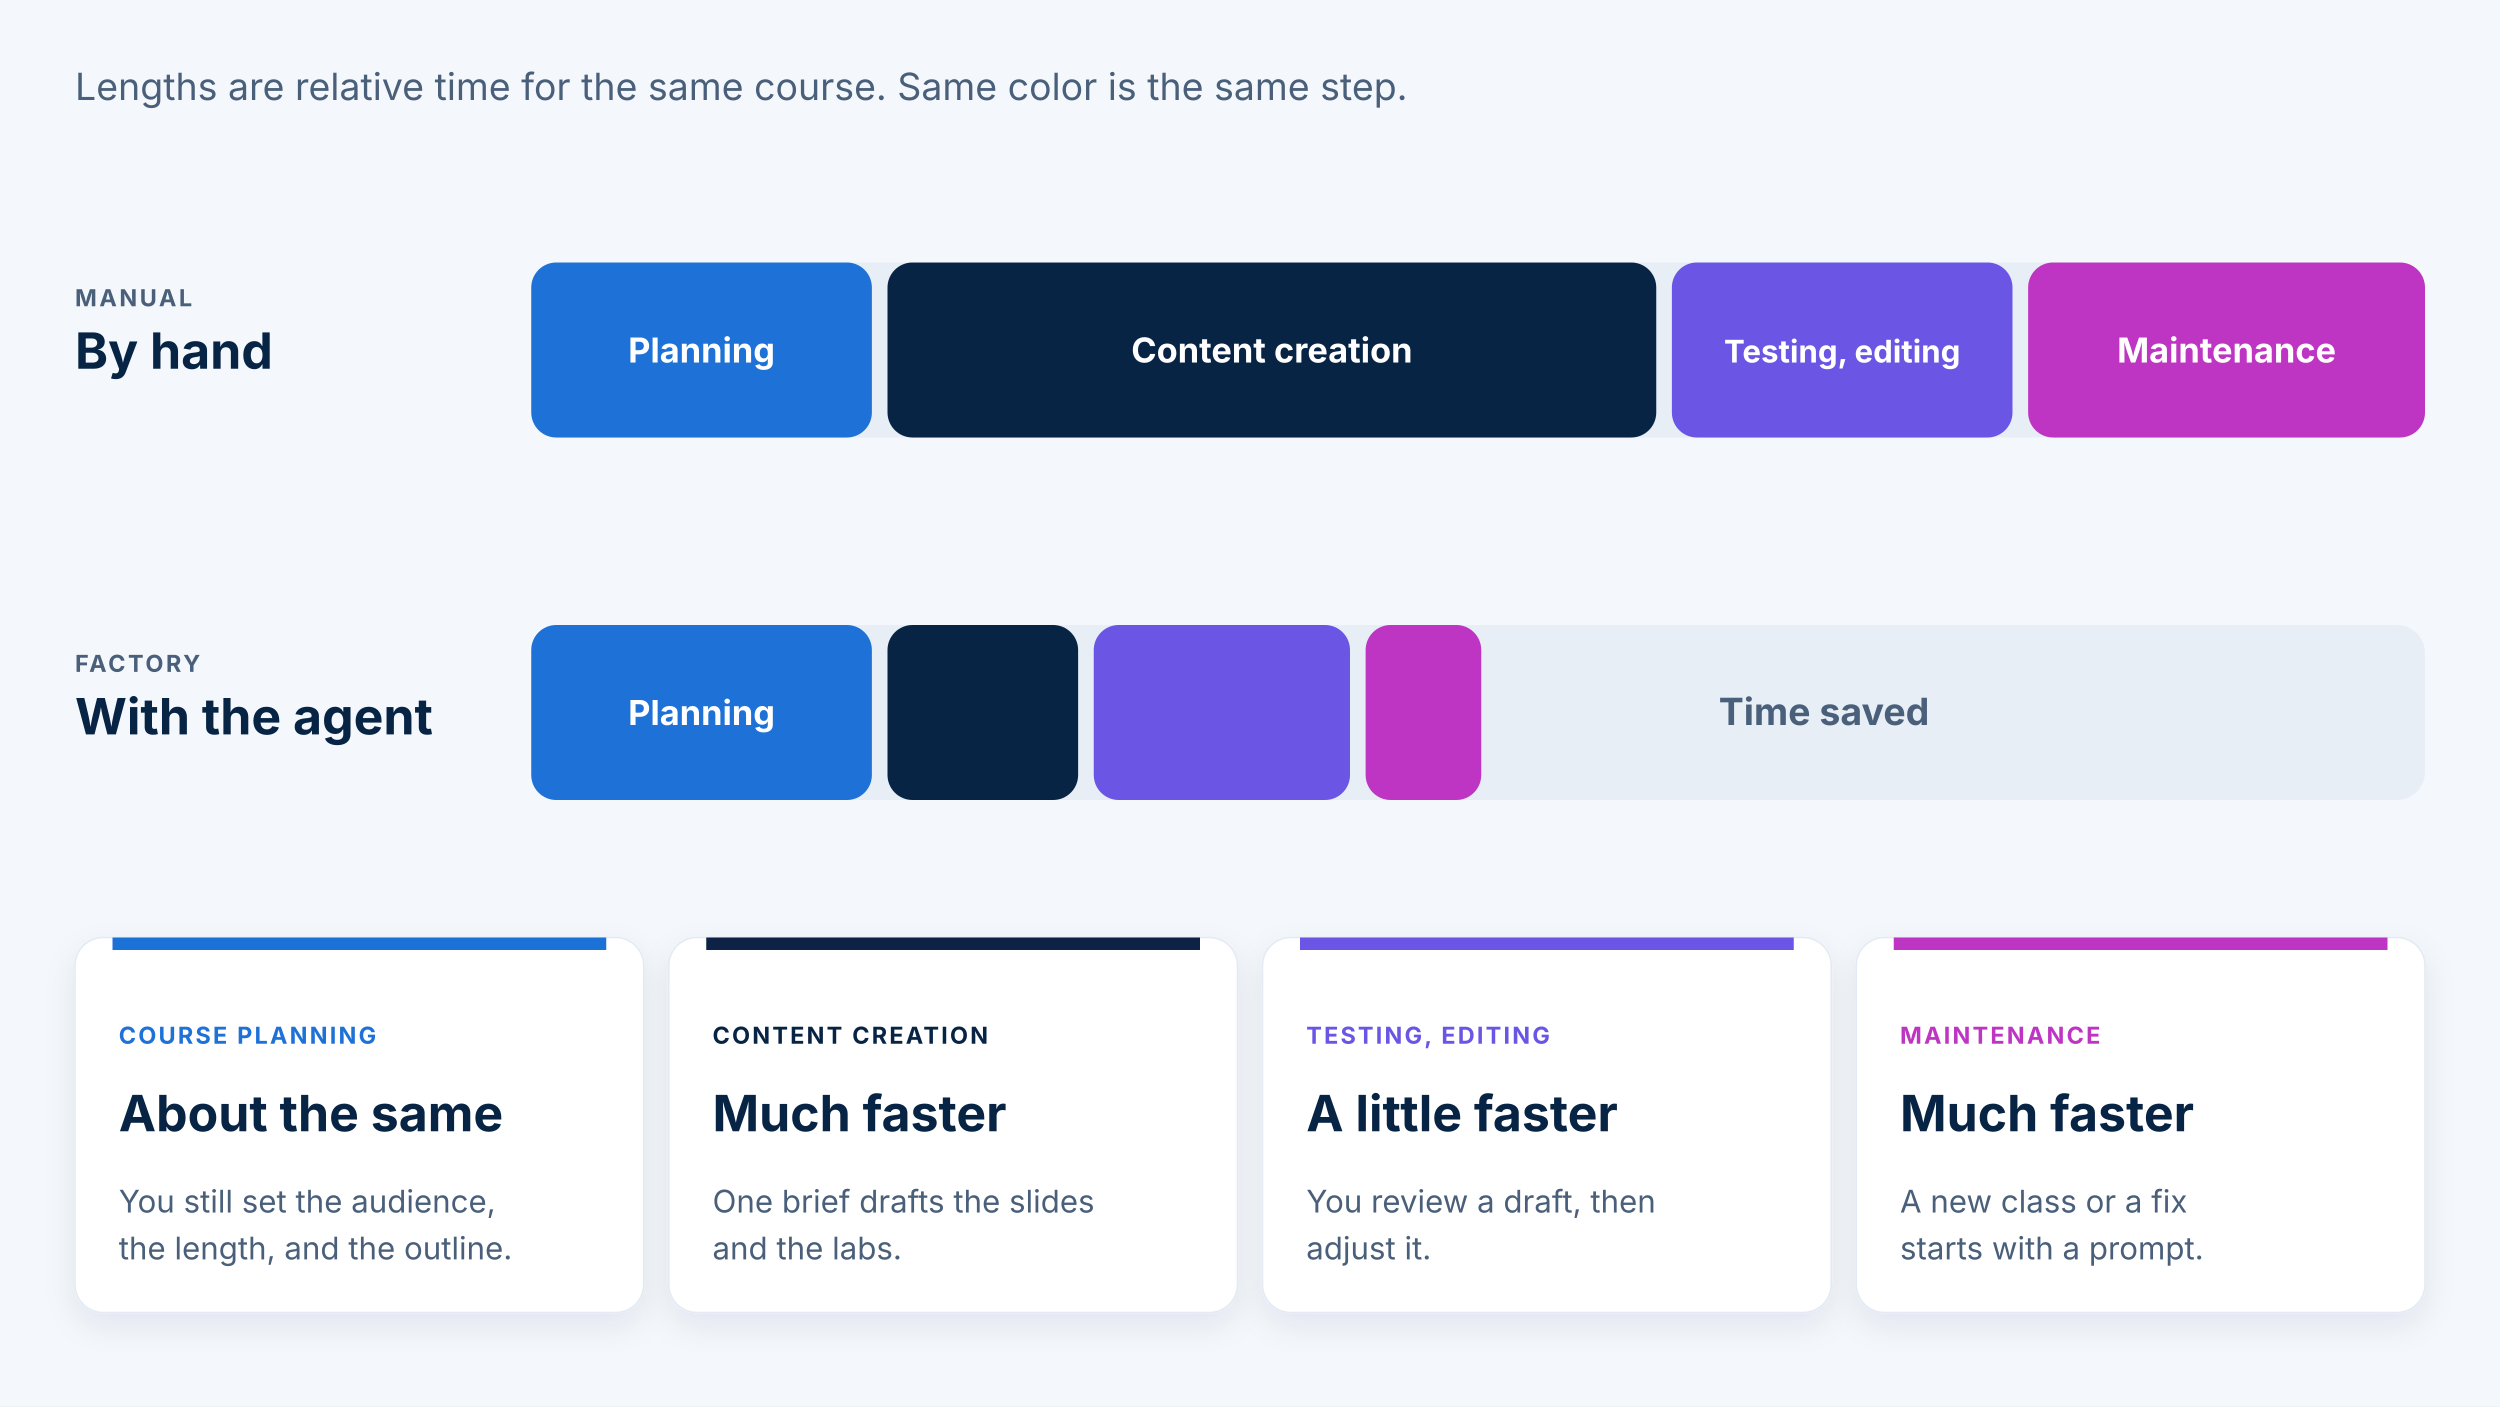
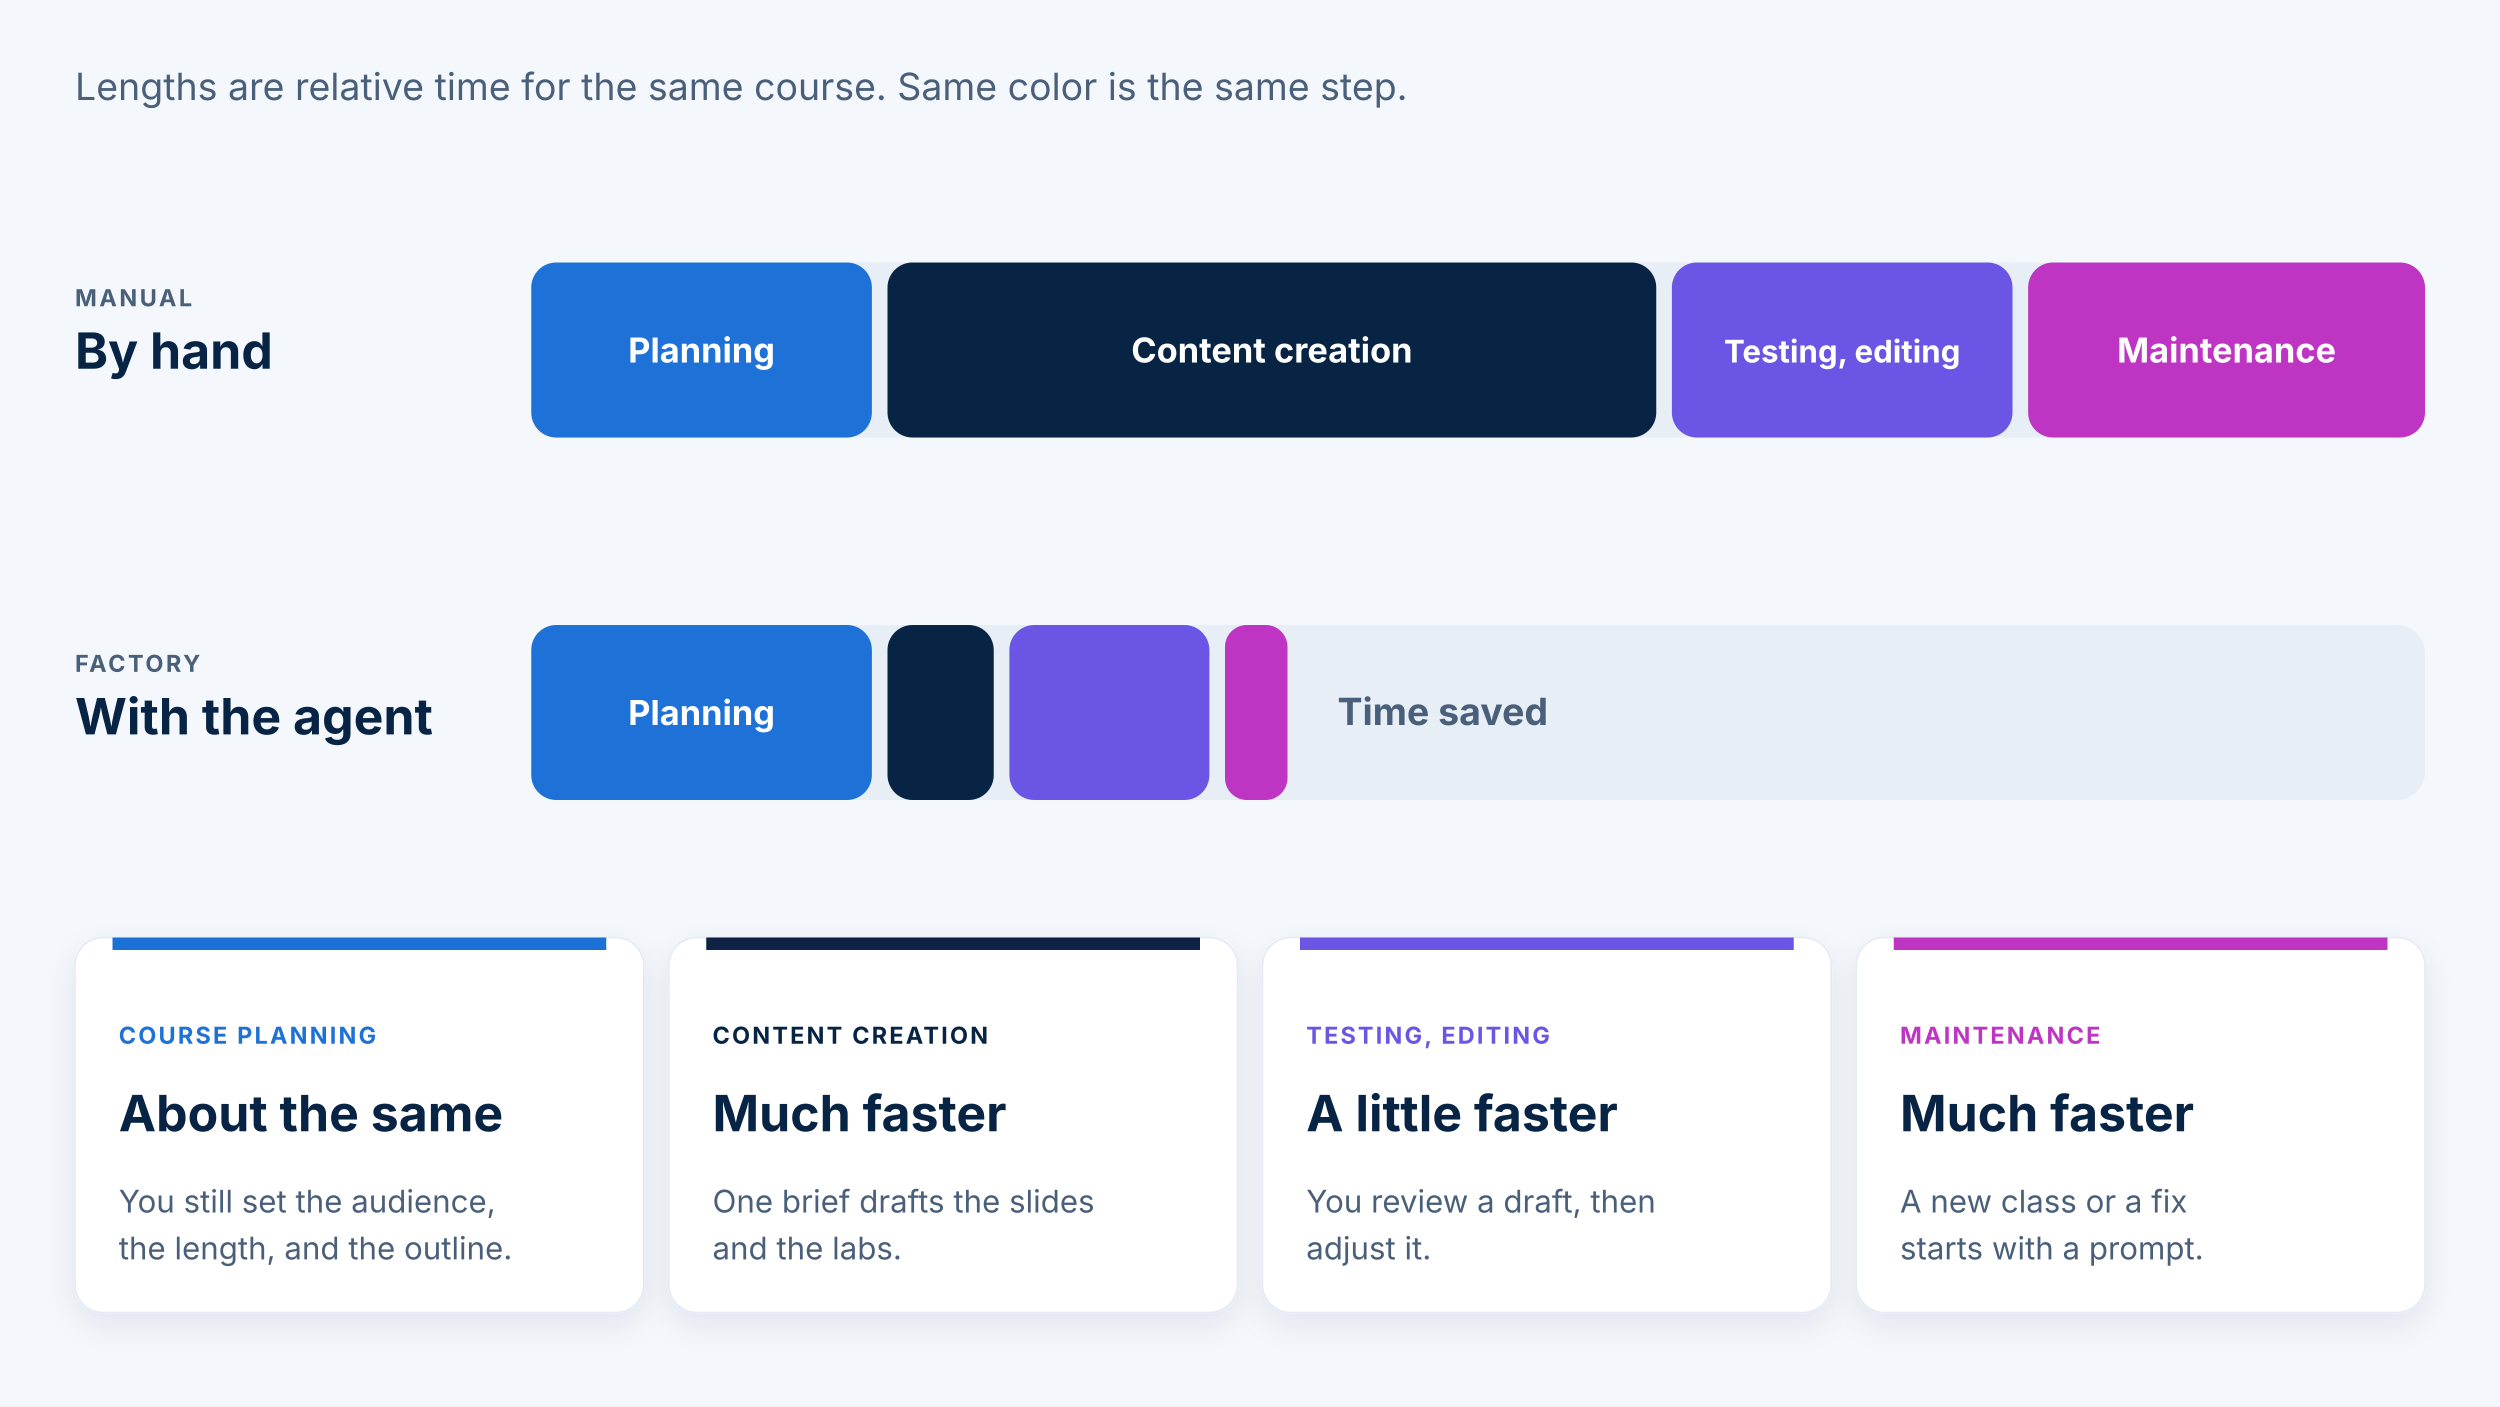
<svg xmlns="http://www.w3.org/2000/svg" viewBox="0 0 1600 900" width="1600" height="900" role="img" aria-label="Two timelines. Manual course creation runs much longer than the factory. Planning is about the same. Content creation and maintenance are much faster. Testing and editing are a little faster.">
  <defs>
    <filter id="soft" x="-8%" y="-12%" width="116%" height="130%">
      <feDropShadow dx="0" dy="8" stdDeviation="10" flood-color="#082445" flood-opacity="0.08" />
    </filter>
  </defs>
  <rect width="1600" height="900" fill="#f4f8fc" />
  <text x="48" y="64" fill="#495f7a" font-family="Inter, system-ui, sans-serif" font-size="24">Lengths are relative time for the same course. Same color is the same step.</text>
  <text x="48" y="196" fill="#495f7a" font-family="Inter, system-ui, sans-serif" font-size="15" font-weight="700" letter-spacing="1.6">MANUAL</text>
  <text x="48" y="236" fill="#082445" font-family="Inter, system-ui, sans-serif" font-size="32" font-weight="700">By hand</text>
  <text x="48" y="430" fill="#495f7a" font-family="Inter, system-ui, sans-serif" font-size="15" font-weight="700" letter-spacing="1.6">FACTORY</text>
  <text x="48" y="470" fill="#082445" font-family="Inter, system-ui, sans-serif" font-size="32" font-weight="700">With the agent</text>
  <rect x="340" y="168" width="1212" height="112" rx="18" fill="#e7eef6" />
  <rect x="340" y="168" width="218" height="112" rx="16" fill="#1e71d6" />
  <rect x="568" y="168" width="492" height="112" rx="16" fill="#082445" />
  <rect x="1070" y="168" width="218" height="112" rx="16" fill="#6a55e4" />
  <rect x="1298" y="168" width="254" height="112" rx="16" fill="#bd35c2" />
  <text x="449" y="232" fill="#ffffff" font-family="Inter, system-ui, sans-serif" font-size="22" font-weight="700" text-anchor="middle">Planning</text>
  <text x="814" y="232" fill="#ffffff" font-family="Inter, system-ui, sans-serif" font-size="22" font-weight="700" text-anchor="middle">Content creation</text>
  <text x="1179" y="232" fill="#ffffff" font-family="Inter, system-ui, sans-serif" font-size="20" font-weight="700" text-anchor="middle">Testing, editing</text>
  <text x="1425" y="232" fill="#ffffff" font-family="Inter, system-ui, sans-serif" font-size="22" font-weight="700" text-anchor="middle">Maintenance</text>
  <rect x="340" y="400" width="1212" height="112" rx="18" fill="#e7eef6" />
  <rect x="340" y="400" width="218" height="112" rx="16" fill="#1e71d6" />
-   <rect x="568" y="400" width="122" height="112" rx="16" fill="#082445" />
-   <rect x="700" y="400" width="164" height="112" rx="16" fill="#6a55e4" />
-   <rect x="874" y="400" width="74" height="112" rx="16" fill="#bd35c2" />
+   <rect x="568" y="400" width="68" height="112" rx="16" fill="#082445" />
+   <rect x="646" y="400" width="128" height="112" rx="16" fill="#6a55e4" />
+   <rect x="784" y="400" width="40" height="112" rx="14" fill="#bd35c2" />
  <text x="449" y="464" fill="#ffffff" font-family="Inter, system-ui, sans-serif" font-size="22" font-weight="700" text-anchor="middle">Planning</text>
-   <text x="1100" y="464" fill="#495f7a" font-family="Inter, system-ui, sans-serif" font-size="24" font-weight="700">Time saved</text>
+   <text x="856" y="464" fill="#495f7a" font-family="Inter, system-ui, sans-serif" font-size="24" font-weight="700">Time saved</text>
  <g filter="url(#soft)">
    <rect x="48" y="600" width="364" height="240" rx="18" fill="#ffffff" stroke="#e3eaf3" />
    <rect x="72" y="600" width="316" height="8" fill="#1e71d6" />
  </g>
  <text x="76" y="668" fill="#1e71d6" font-family="Inter, system-ui, sans-serif" font-size="15" font-weight="700" letter-spacing="1.4">COURSE PLANNING</text>
  <text x="76" y="724" fill="#082445" font-family="Inter, system-ui, sans-serif" font-size="32" font-weight="700">About the same</text>
  <text x="76" y="776" fill="#495f7a" font-family="Inter, system-ui, sans-serif" font-size="20">You still set the audience,</text>
  <text x="76" y="806" fill="#495f7a" font-family="Inter, system-ui, sans-serif" font-size="20">the length, and the outline.</text>
  <g filter="url(#soft)">
    <rect x="428" y="600" width="364" height="240" rx="18" fill="#ffffff" stroke="#e3eaf3" />
    <rect x="452" y="600" width="316" height="8" fill="#082445" />
  </g>
  <text x="456" y="668" fill="#082445" font-family="Inter, system-ui, sans-serif" font-size="15" font-weight="700" letter-spacing="1.4">CONTENT CREATION</text>
  <text x="456" y="724" fill="#082445" font-family="Inter, system-ui, sans-serif" font-size="32" font-weight="700">Much faster</text>
  <text x="456" y="776" fill="#495f7a" font-family="Inter, system-ui, sans-serif" font-size="20">One brief drafts the slides</text>
  <text x="456" y="806" fill="#495f7a" font-family="Inter, system-ui, sans-serif" font-size="20">and the labs.</text>
  <g filter="url(#soft)">
    <rect x="808" y="600" width="364" height="240" rx="18" fill="#ffffff" stroke="#e3eaf3" />
    <rect x="832" y="600" width="316" height="8" fill="#6a55e4" />
  </g>
  <text x="836" y="668" fill="#6a55e4" font-family="Inter, system-ui, sans-serif" font-size="15" font-weight="700" letter-spacing="1.4">TESTING, EDITING</text>
  <text x="836" y="724" fill="#082445" font-family="Inter, system-ui, sans-serif" font-size="32" font-weight="700">A little faster</text>
  <text x="836" y="776" fill="#495f7a" font-family="Inter, system-ui, sans-serif" font-size="20">You review a draft, then</text>
  <text x="836" y="806" fill="#495f7a" font-family="Inter, system-ui, sans-serif" font-size="20">adjust it.</text>
  <g filter="url(#soft)">
    <rect x="1188" y="600" width="364" height="240" rx="18" fill="#ffffff" stroke="#e3eaf3" />
    <rect x="1212" y="600" width="316" height="8" fill="#bd35c2" />
  </g>
  <text x="1216" y="668" fill="#bd35c2" font-family="Inter, system-ui, sans-serif" font-size="15" font-weight="700" letter-spacing="1.4">MAINTENANCE</text>
  <text x="1216" y="724" fill="#082445" font-family="Inter, system-ui, sans-serif" font-size="32" font-weight="700">Much faster</text>
  <text x="1216" y="776" fill="#495f7a" font-family="Inter, system-ui, sans-serif" font-size="20">A new class or a fix</text>
  <text x="1216" y="806" fill="#495f7a" font-family="Inter, system-ui, sans-serif" font-size="20">starts with a prompt.</text>
</svg>
